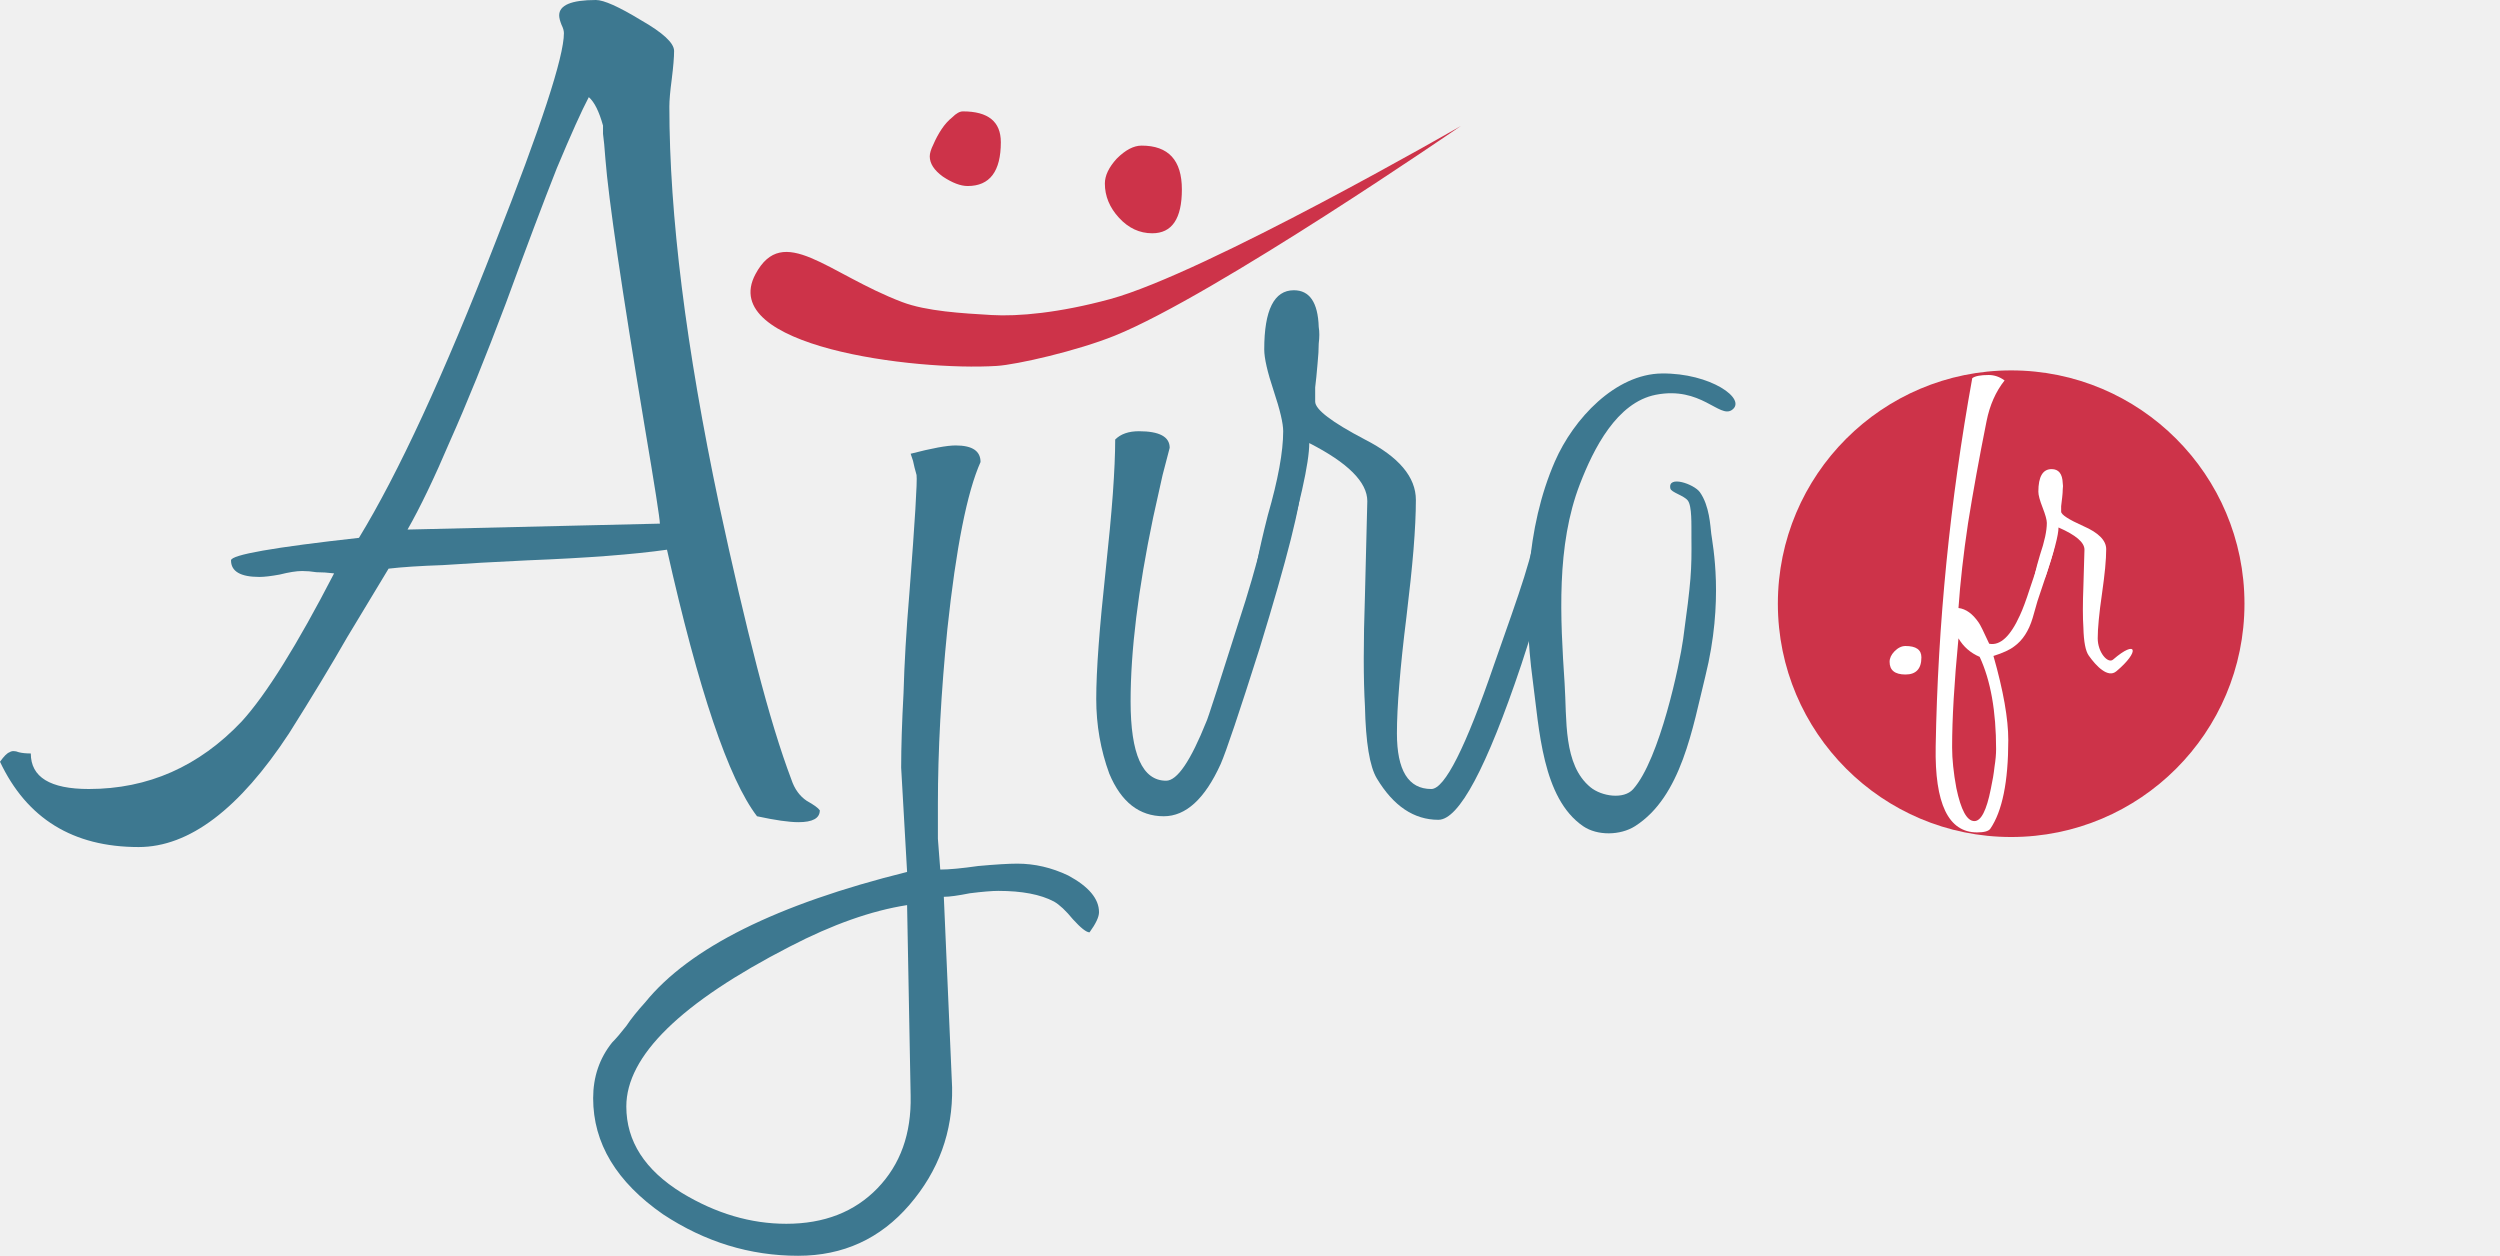
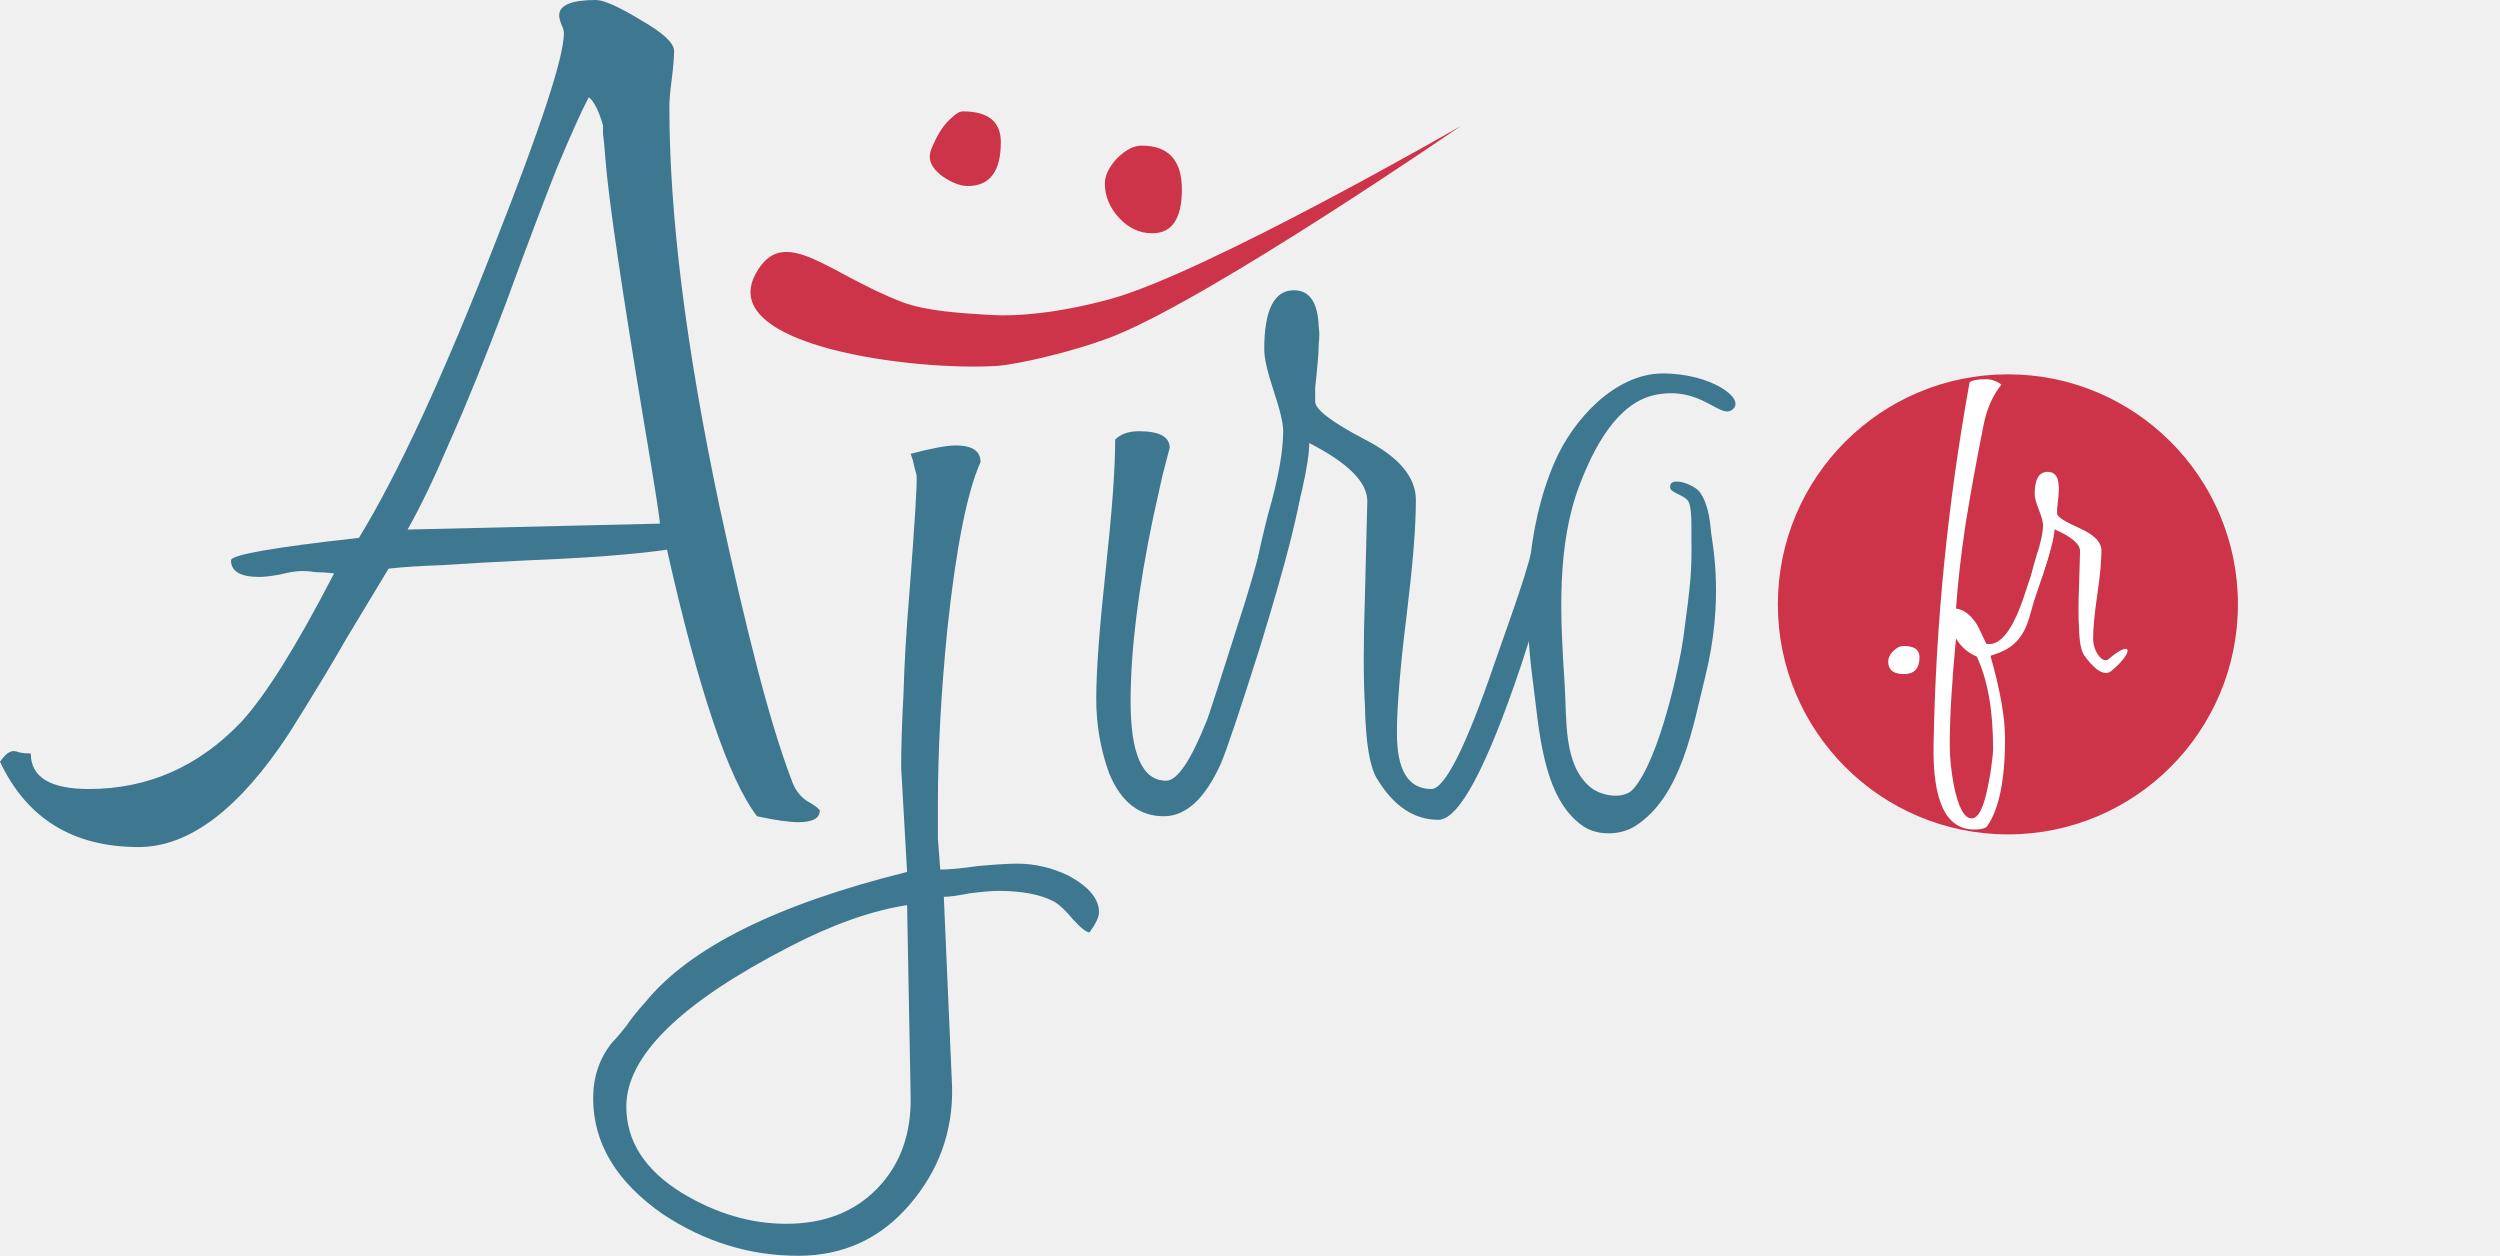
<svg xmlns="http://www.w3.org/2000/svg" width="192.457mm" height="96.673mm" viewBox="0 0 681.934 342.543" id="svg2" version="1.1">
  <defs id="defs4" />
  <g id="layer1" transform="translate(-60.51716,-277.4051)">
    <path id="path4141" style="font-style:normal;font-variant:normal;font-weight:300;font-stretch:normal;font-size:medium;line-height:100%;font-family:'Honey Script';-inkscape-font-specification:'Honey Script Light';text-align:start;letter-spacing:0px;word-spacing:0px;writing-mode:lr-tb;text-anchor:start;fill:#3d7890;fill-opacity:1;stroke:none;stroke-width:1px;stroke-linecap:butt;stroke-linejoin:miter;stroke-opacity:1" d="m 284.139,498.442 q 0,3.232 -5.817,3.232 -3.878,0 -11.31,-1.616 -11.634,-15.188 -24.56,-72.71 -13.572,1.939 -38.132,2.908 -13.572,0.646 -22.944,1.293 -9.371,0.323 -14.865,0.969 -4.524,7.433 -11.31,18.743 -6.463,11.31 -15.835,26.175 -20.359,31.023 -41.041,31.023 -26.822,0 -37.809,-23.267 1.616,-2.262 2.585,-2.585 0.969,-0.646 2.585,0 1.293,0.323 3.232,0.323 0,9.695 15.835,9.695 24.237,0 41.687,-18.42 10.018,-10.987 25.206,-40.394 -2.585,-0.323 -4.847,-0.323 -1.939,-0.323 -3.878,-0.323 -2.262,0 -6.14,0.969 -3.555,0.646 -5.494,0.646 -7.756,0 -7.756,-4.524 0,-2.262 34.901,-6.14 16.158,-26.499 37.163,-80.465 18.743,-47.504 18.743,-57.198 0,-0.969 -0.646,-2.262 -0.646,-1.616 -0.646,-2.585 0,-4.201 10.018,-4.201 3.232,0 12.28,5.494 9.048,5.17 9.048,8.402 0,2.585 -0.646,7.756 -0.646,4.847 -0.646,7.433 0,44.272 13.572,108.58 5.494,25.529 10.341,44.272 4.847,18.743 9.371,30.7 1.293,3.878 4.201,5.817 2.908,1.616 3.555,2.585 z M 236.313,393.417 q -9.371,-56.229 -10.664,-72.71 -0.323,-4.524 -0.646,-6.786 0,-2.262 0,-2.262 -1.616,-5.817 -3.878,-7.756 -2.908,5.494 -8.725,19.389 -5.494,13.896 -13.896,36.84 -8.402,22.298 -15.188,37.486 -6.463,15.188 -11.634,24.237 l 68.832,-1.616 q 0,-1.939 -4.201,-26.822 z" />
    <path id="path4143" style="font-style:normal;font-variant:normal;font-weight:300;font-stretch:normal;font-size:medium;line-height:100%;font-family:'Honey Script';-inkscape-font-specification:'Honey Script Light';text-align:start;letter-spacing:0px;word-spacing:0px;writing-mode:lr-tb;text-anchor:start;fill:#3d7890;fill-opacity:1;stroke:none;stroke-width:1px;stroke-linecap:butt;stroke-linejoin:miter;stroke-opacity:1" d="m 360.298,526.233 c 0,1.293 -0.862,3.124 -2.585,5.494 -0.862,0 -2.37,-1.185 -4.524,-3.555 -1.939,-2.37 -3.662,-3.986 -5.17,-4.847 -3.662,-1.939 -8.725,-2.908 -15.188,-2.908 -1.723,0 -4.309,0.215 -7.756,0.646 -3.232,0.646 -5.601,0.969 -7.109,0.969 l 2.262,52.028 c 0.215,12.064 -3.662,22.728 -11.634,31.992 -7.971,9.264 -18.097,13.896 -30.376,13.896 -13.142,0 -25.421,-3.77 -36.84,-11.31 -12.711,-8.833 -19.066,-19.389 -19.066,-31.669 0,-5.817 1.723,-10.88 5.17,-15.188 1.077,-1.077 2.37,-2.585 3.878,-4.524 1.293,-1.939 3.016,-4.093 5.17,-6.463 12.064,-14.865 35.87,-26.714 71.417,-35.547 l -1.616,-28.438 c 0,-5.601 0.215,-12.388 0.646,-20.359 0.215,-7.971 0.754,-17.127 1.616,-27.468 1.508,-19.605 2.154,-30.269 1.939,-31.992 -0.431,-1.508 -0.754,-2.801 -0.969,-3.878 l -0.646,-1.939 c 5.817,-1.508 9.91,-2.262 12.28,-2.262 4.524,0 6.786,1.508 6.786,4.524 -3.662,8.187 -6.679,23.375 -9.048,45.565 -0.862,8.617 -1.508,16.912 -1.939,24.883 -0.431,7.971 -0.646,15.619 -0.646,22.944 l 0,9.371 c 0.215,3.016 0.431,5.817 0.646,8.402 2.37,0 5.817,-0.323 10.341,-0.969 4.74,-0.431 8.294,-0.646 10.664,-0.646 4.74,0 9.371,1.077 13.896,3.232 5.601,3.016 8.402,6.355 8.402,10.018 z m -52.351,-1.939 c -9.695,1.508 -20.359,5.278 -31.992,11.31 -29.73,15.296 -44.595,29.838 -44.595,43.626 0,9.479 5.063,17.343 15.188,23.59 9.264,5.601 18.743,8.402 28.438,8.402 10.341,0 18.635,-3.232 24.883,-9.695 6.248,-6.463 9.264,-14.865 9.048,-25.206 z" />
    <path id="path4145" style="font-style:normal;font-variant:normal;font-weight:300;font-stretch:normal;font-size:medium;line-height:100%;font-family:'Honey Script';-inkscape-font-specification:'Honey Script Light';text-align:start;letter-spacing:0px;word-spacing:0px;writing-mode:lr-tb;text-anchor:start;fill:#3d7890;fill-opacity:1;stroke:none;stroke-width:1px;stroke-linecap:butt;stroke-linejoin:miter;stroke-opacity:1" d="m 415.448,409.252 c 0,5.386 -3.77,20.359 -11.31,44.918 -5.601,17.666 -9.156,28.222 -10.664,31.669 -4.309,9.479 -9.479,14.219 -15.511,14.219 -6.679,0 -11.634,-3.878 -14.865,-11.634 -2.37,-6.463 -3.555,-13.249 -3.555,-20.359 0,-3.878 0.215,-8.725 0.646,-14.542 0.431,-5.817 1.077,-12.711 1.939,-20.682 0.862,-7.971 1.508,-14.865 1.939,-20.682 0.431,-6.032 0.646,-10.987 0.646,-14.865 1.508,-1.508 3.662,-2.262 6.463,-2.262 5.601,0 8.402,1.508 8.402,4.524 -0.431,1.723 -1.077,4.201 -1.939,7.433 -0.646,3.016 -1.508,6.894 -2.585,11.634 -4.093,19.605 -6.14,36.301 -6.14,50.089 0,14.434 3.232,21.651 9.695,21.651 3.016,0 6.679,-5.386 10.987,-16.158 0.215,-0.215 3.77,-11.203 10.664,-32.962 1.077,-3.447 2.262,-7.54 3.555,-12.28 1.293,-4.74 2.693,-10.233 4.201,-16.481 1.293,-5.17 2.801,-7.756 4.524,-7.756 1.939,0 2.908,1.508 2.908,4.524 z" />
    <path id="path4147" style="font-style:normal;font-variant:normal;font-weight:300;font-stretch:normal;font-size:medium;line-height:100%;font-family:'Honey Script';-inkscape-font-specification:'Honey Script Light';text-align:start;letter-spacing:0px;word-spacing:0px;writing-mode:lr-tb;text-anchor:start;fill:#3d7890;fill-opacity:1;stroke:none;stroke-width:1px;stroke-linecap:butt;stroke-linejoin:miter;stroke-opacity:1" d="m 452.873,501.027 c -6.679,0 -12.28,-3.77 -16.804,-11.31 -1.939,-3.232 -3.016,-9.802 -3.232,-19.712 -0.431,-7.325 -0.431,-17.343 0,-30.053 l 0.646,-25.852 c 0,-5.17 -5.278,-10.449 -15.835,-15.835 0,5.386 -2.585,16.912 -7.756,34.577 0,0.215 -0.539,1.4 -1.616,3.555 -1.077,1.939 -1.616,3.016 -1.616,3.232 l -4.201,-1.293 c 0,-3.447 1.293,-10.233 3.878,-20.359 2.801,-9.695 4.201,-17.343 4.201,-22.944 0,-2.154 -0.862,-5.817 -2.585,-10.987 -1.723,-5.17 -2.585,-8.941 -2.585,-11.31 0,-10.772 2.693,-16.158 8.079,-16.158 4.309,0 6.571,3.339 6.786,10.018 0.215,1.293 0.215,2.801 0,4.524 0,1.508 -0.108,3.339 -0.323,5.494 -0.215,2.585 -0.431,4.74 -0.646,6.463 l 0,3.878 c 0,2.154 4.524,5.601 13.572,10.341 9.264,4.74 13.896,10.233 13.896,16.481 0,3.662 -0.215,8.187 -0.646,13.572 -0.431,5.17 -1.077,11.31 -1.939,18.42 -0.862,6.894 -1.508,13.034 -1.939,18.42 -0.431,5.17 -0.646,9.587 -0.646,13.249 0,10.125 3.124,15.188 9.371,15.188 3.662,0 9.371,-11.31 17.127,-33.931 7.325,-20.897 10.623,-29.59 11.916,-39.716 0.646,-4.955 4.932,-14.504 7.302,-14.504 1.723,0 0.817,1.868 0.817,5.1 0,7.325 -4.201,23.698 -12.603,49.119 -9.479,28.222 -17.019,42.333 -22.621,42.333 z" />
    <path d="m 333.52,316.191 c 0,7.971 -3.016,11.957 -9.048,11.957 -1.939,0 -4.201,-0.862 -6.786,-2.585 -2.37,-1.723 -3.555,-3.555 -3.555,-5.494 0,-0.862 0.323,-1.939 0.969,-3.232 0.646,-1.508 1.4,-2.908 2.262,-4.201 0.862,-1.293 1.831,-2.37 2.908,-3.232 1.077,-1.077 2.047,-1.616 2.908,-1.616 6.894,0 10.341,2.801 10.341,8.402 z" style="font-style:normal;font-variant:normal;font-weight:300;font-stretch:normal;font-size:323.154px;line-height:100%;font-family:'Honey Script';-inkscape-font-specification:'Honey Script Light';text-align:start;letter-spacing:0px;word-spacing:0px;writing-mode:lr-tb;text-anchor:start;fill:#cd3349;fill-opacity:1;stroke:none;stroke-width:1px;stroke-linecap:butt;stroke-linejoin:miter;stroke-opacity:1" id="path4143-9" />
    <path style="fill:#cd3349;fill-opacity:1;fill-rule:evenodd;stroke:none;stroke-width:1px;stroke-linecap:butt;stroke-linejoin:miter;stroke-opacity:1" d="m 266.594,352.174 c 7.56,-14.097 19.549,-0.164 39.993,7.62 6.671,2.54 16.499,3.071 24.397,3.542 7.192,0.429 18.425,-0.561 32.311,-4.336 25.959,-7.057 95.674,-47.217 95.674,-47.217 0,0 -67.128,46.165 -94.322,57.166 -10.3,4.167 -26.723,7.923 -32.235,8.27 -22.38,1.412 -76.416,-5.282 -65.818,-25.045 z" id="path4175" />
    <path d="m 382.901,329.081 c 0,7.971 -2.693,11.957 -8.079,11.957 -3.447,0 -6.463,-1.4 -9.048,-4.201 -2.585,-2.801 -3.878,-5.924 -3.878,-9.371 0,-2.154 1.077,-4.416 3.232,-6.786 2.37,-2.37 4.632,-3.555 6.786,-3.555 7.325,0 10.987,3.986 10.987,11.957 z" style="font-style:normal;font-variant:normal;font-weight:300;font-stretch:normal;font-size:323.154px;line-height:100%;font-family:'Honey Script';-inkscape-font-specification:'Honey Script Light';text-align:start;letter-spacing:0px;word-spacing:0px;writing-mode:lr-tb;text-anchor:start;fill:#cd3349;fill-opacity:1;stroke:none;stroke-width:1px;stroke-linecap:butt;stroke-linejoin:miter;stroke-opacity:1" id="path4145-0" />
    <path style="fill:#3d7890;fill-opacity:1;fill-rule:evenodd;stroke:none;stroke-width:1px;stroke-linecap:butt;stroke-linejoin:miter;stroke-opacity:1" d="m 513.823,379.279 c -12.638,0.146 -24.066,12.29 -29.168,23.991 -7.914,18.151 -8.694,39.974 -6.061,59.599 1.8,13.418 2.597,32.247 13.763,39.901 3.888,2.665 10.163,2.528 14.142,0 12.714,-8.079 15.734,-26.984 19.193,-40.911 5.122,-20.619 2.011,-35.684 1.605,-38.92 -0.254,-2.021 -0.468,-7.593 -3.101,-11.283 -1.571,-2.202 -8.828,-4.736 -8.051,-1.01 0.225,1.08 3.699,1.906 4.759,3.289 1.175,1.534 0.961,6.599 0.992,9.924 0.087,9.33 -0.076,11.87 -2.265,27.899 -0.893,6.543 -6.353,32.727 -13.637,40.911 -2.577,2.895 -8.614,1.946 -11.617,-0.505 -7.528,-6.146 -6.429,-18.587 -7.071,-28.284 -1.187,-17.921 -2.301,-37.667 4.167,-54.422 3.735,-9.677 10.062,-22.282 20.708,-24.37 12.272,-2.406 17.362,6.488 20.74,4.157 4.284,-2.957 -5.887,-10.118 -19.098,-9.965 z" id="path4216" />
-     <circle style="color:#000000;clip-rule:nonzero;display:inline;overflow:visible;visibility:visible;opacity:1;isolation:auto;mix-blend-mode:normal;color-interpolation:sRGB;color-interpolation-filters:linearRGB;solid-color:#000000;solid-opacity:1;fill:#cd3349;fill-opacity:1;fill-rule:nonzero;stroke:none;stroke-width:4;stroke-linecap:butt;stroke-linejoin:round;stroke-miterlimit:4;stroke-dasharray:none;stroke-dashoffset:0;stroke-opacity:1;color-rendering:auto;image-rendering:auto;shape-rendering:auto;text-rendering:auto;enable-background:accumulate" id="path4159" cx="609.111" cy="442.08" r="63.64" />
-     <g id="g4152" style="opacity:1;fill:#ffffff;fill-opacity:1" transform="matrix(0.4479214,0,0,0.382377,331.1693,267.9364)">
+     <circle style="color:#000000;clip-rule:nonzero;display:inline;overflow:visible;visibility:visible;opacity:1;isolation:auto;mix-blend-mode:normal;color-interpolation:sRGB;color-interpolation-filters:linearRGB;solid-color:#000000;solid-opacity:1;fill:#cd3349;fill-opacity:1;fill-rule:nonzero;stroke:none;stroke-width:4;stroke-linecap:butt;stroke-linejoin:round;stroke-miterlimit:4;stroke-dasharray:none;stroke-dashoffset:0;stroke-opacity:1;color-rendering:auto;image-rendering:auto;shape-rendering:auto;text-rendering:auto;enable-background:accumulate" id="path4159" cx="608.218" cy="442.258" r="62.747" />
+     <g id="g4152" style="opacity:1;fill:#ffffff;fill-opacity:1" transform="matrix(0.4410217,0,0,0.3764869,334.5578,270.7974)">
      <path d="m 565.849,493.669 q 0,12.264 -9.682,12.264 -9.682,0 -9.682,-9.037 0,-3.873 2.905,-7.423 3.227,-3.873 6.778,-3.873 9.682,0 9.682,8.069 z" style="font-style:normal;font-variant:normal;font-weight:300;font-stretch:normal;font-size:medium;line-height:100%;font-family:'Honey Script';-inkscape-font-specification:'Honey Script Light';text-align:start;letter-spacing:0px;word-spacing:0px;writing-mode:lr-tb;text-anchor:start;fill:#ffffff;fill-opacity:1;stroke:none;stroke-width:1px;stroke-linecap:butt;stroke-linejoin:miter;stroke-opacity:1" id="path4146" />
      <path d="m 647.164,412.015 q 0,3.873 -4.841,21.301 -3.55,12.264 -5.809,20.333 -1.936,8.069 -2.905,11.941 -3.55,13.878 -11.296,20.333 -3.873,3.55 -12.587,6.778 9.037,37.115 9.037,60.03 0,44.538 -10.973,63.257 -1.614,2.582 -8.069,2.582 -26.142,0 -25.174,-61.321 1.936,-131.033 22.269,-262.712 2.582,-2.259 10.005,-2.259 5.164,0 9.682,3.873 -8.069,11.941 -10.973,29.047 -6.778,39.697 -11.296,72.94 -4.196,32.92 -5.809,60.353 6.778,0.968 12.264,10.328 1.291,1.936 6.455,15.169 10.005,2.259 18.719,-20.333 2.582,-6.455 6.132,-19.365 3.873,-12.91 9.037,-32.597 0.968,-4.196 2.905,-4.196 3.227,0 3.227,4.518 z m -35.824,147.17 q 0,-40.665 -10.005,-65.839 -8.391,-4.196 -12.91,-13.232 -3.873,47.12 -3.873,77.781 0,6.455 0.645,13.555 0.645,7.423 1.936,15.492 4.196,23.56 10.973,23.56 6.132,0 10.005,-22.915 1.614,-8.714 2.259,-15.814 0.968,-7.1 0.968,-12.587 z" id="path4148" style="font-style:normal;font-variant:normal;font-weight:300;font-stretch:normal;font-size:medium;line-height:100%;font-family:'Honey Script';-inkscape-font-specification:'Honey Script Light';text-align:start;letter-spacing:0px;word-spacing:0px;writing-mode:lr-tb;text-anchor:start;fill:#ffffff;fill-opacity:1;stroke:none;stroke-width:1px;stroke-linecap:butt;stroke-linejoin:miter;stroke-opacity:1" />
      <path d="m 684.517,503.674 c -5.104,4.992 -12.264,-3.765 -16.783,-11.296 -1.936,-3.227 -3.012,-9.79 -3.227,-19.687 -0.43,-7.315 -0.43,-17.32 0,-30.015 l 0.645,-25.819 c 0,-5.164 -5.271,-10.435 -15.814,-15.814 0,5.379 -2.582,16.89 -7.746,34.533 0,0.215 -0.538,1.399 -1.614,3.55 -1.076,1.936 -1.614,3.012 -1.614,3.227 l -4.196,-1.291 c 0,-3.443 1.291,-10.22 3.873,-20.333 2.797,-9.682 4.196,-17.32 4.196,-22.915 0,-2.152 -0.861,-5.809 -2.582,-10.973 -1.721,-5.164 -2.582,-8.929 -2.582,-11.296 0,-10.758 2.69,-16.137 8.069,-16.137 4.303,0 6.562,3.335 6.778,10.005 0.215,1.291 0.215,2.797 0,4.518 0,1.506 -0.108,3.335 -0.323,5.487 -0.215,2.582 -0.43,4.734 -0.645,6.455 l 0,3.873 c 0,2.152 4.518,5.594 13.555,10.328 9.252,4.734 13.878,10.22 13.878,16.46 0,3.658 -0.215,8.176 -0.645,13.555 -0.43,5.164 -1.076,11.296 -1.936,18.396 -0.861,6.885 -1.506,13.017 -1.936,18.396 -0.43,5.164 -0.645,9.575 -0.645,13.232 0,10.113 6.231,18.345 9.36,15.169 14.589,-14.807 16.544,-5.894 1.936,8.391 z" id="path4150" style="font-style:normal;font-variant:normal;font-weight:300;font-stretch:normal;font-size:medium;line-height:100%;font-family:'Honey Script';-inkscape-font-specification:'Honey Script Light';text-align:start;letter-spacing:0px;word-spacing:0px;writing-mode:lr-tb;text-anchor:start;fill:#ffffff;fill-opacity:1;stroke:none;stroke-width:1px;stroke-linecap:butt;stroke-linejoin:miter;stroke-opacity:1" />
    </g>
  </g>
</svg>
